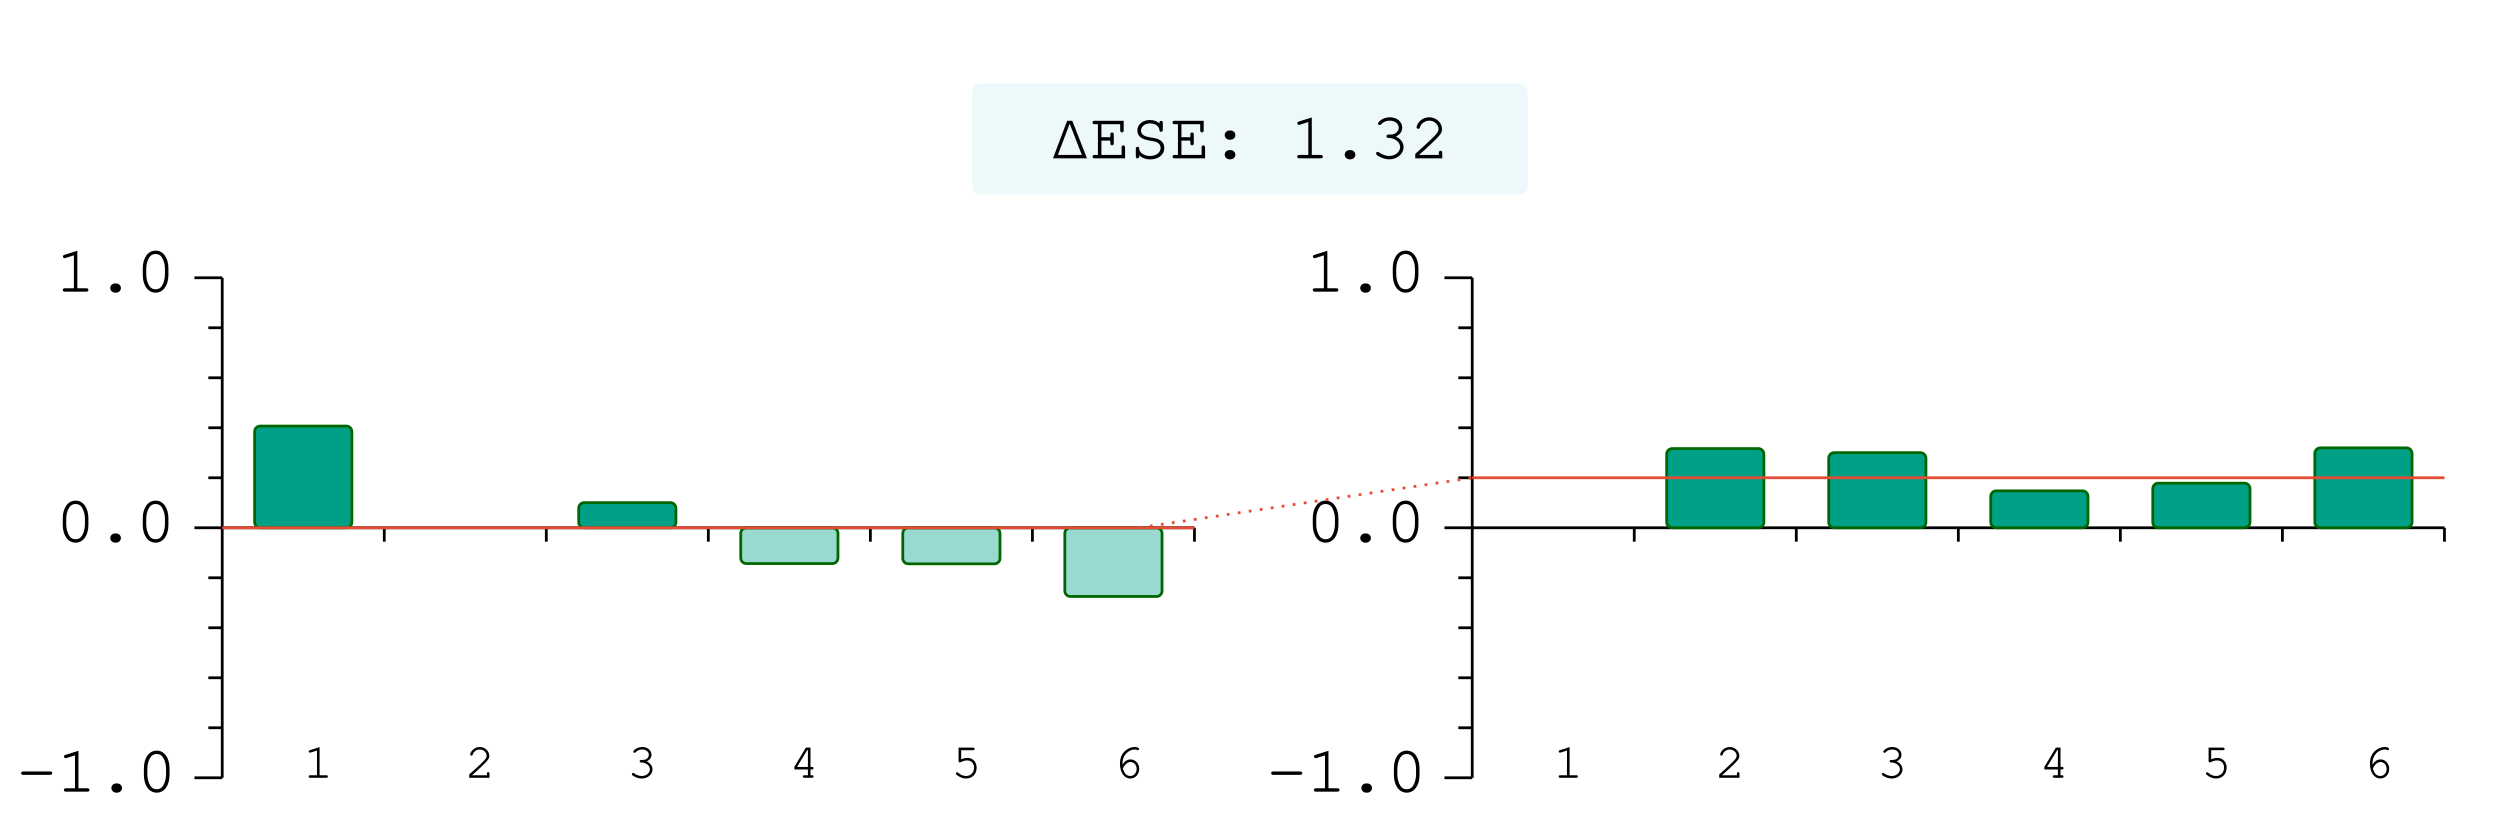
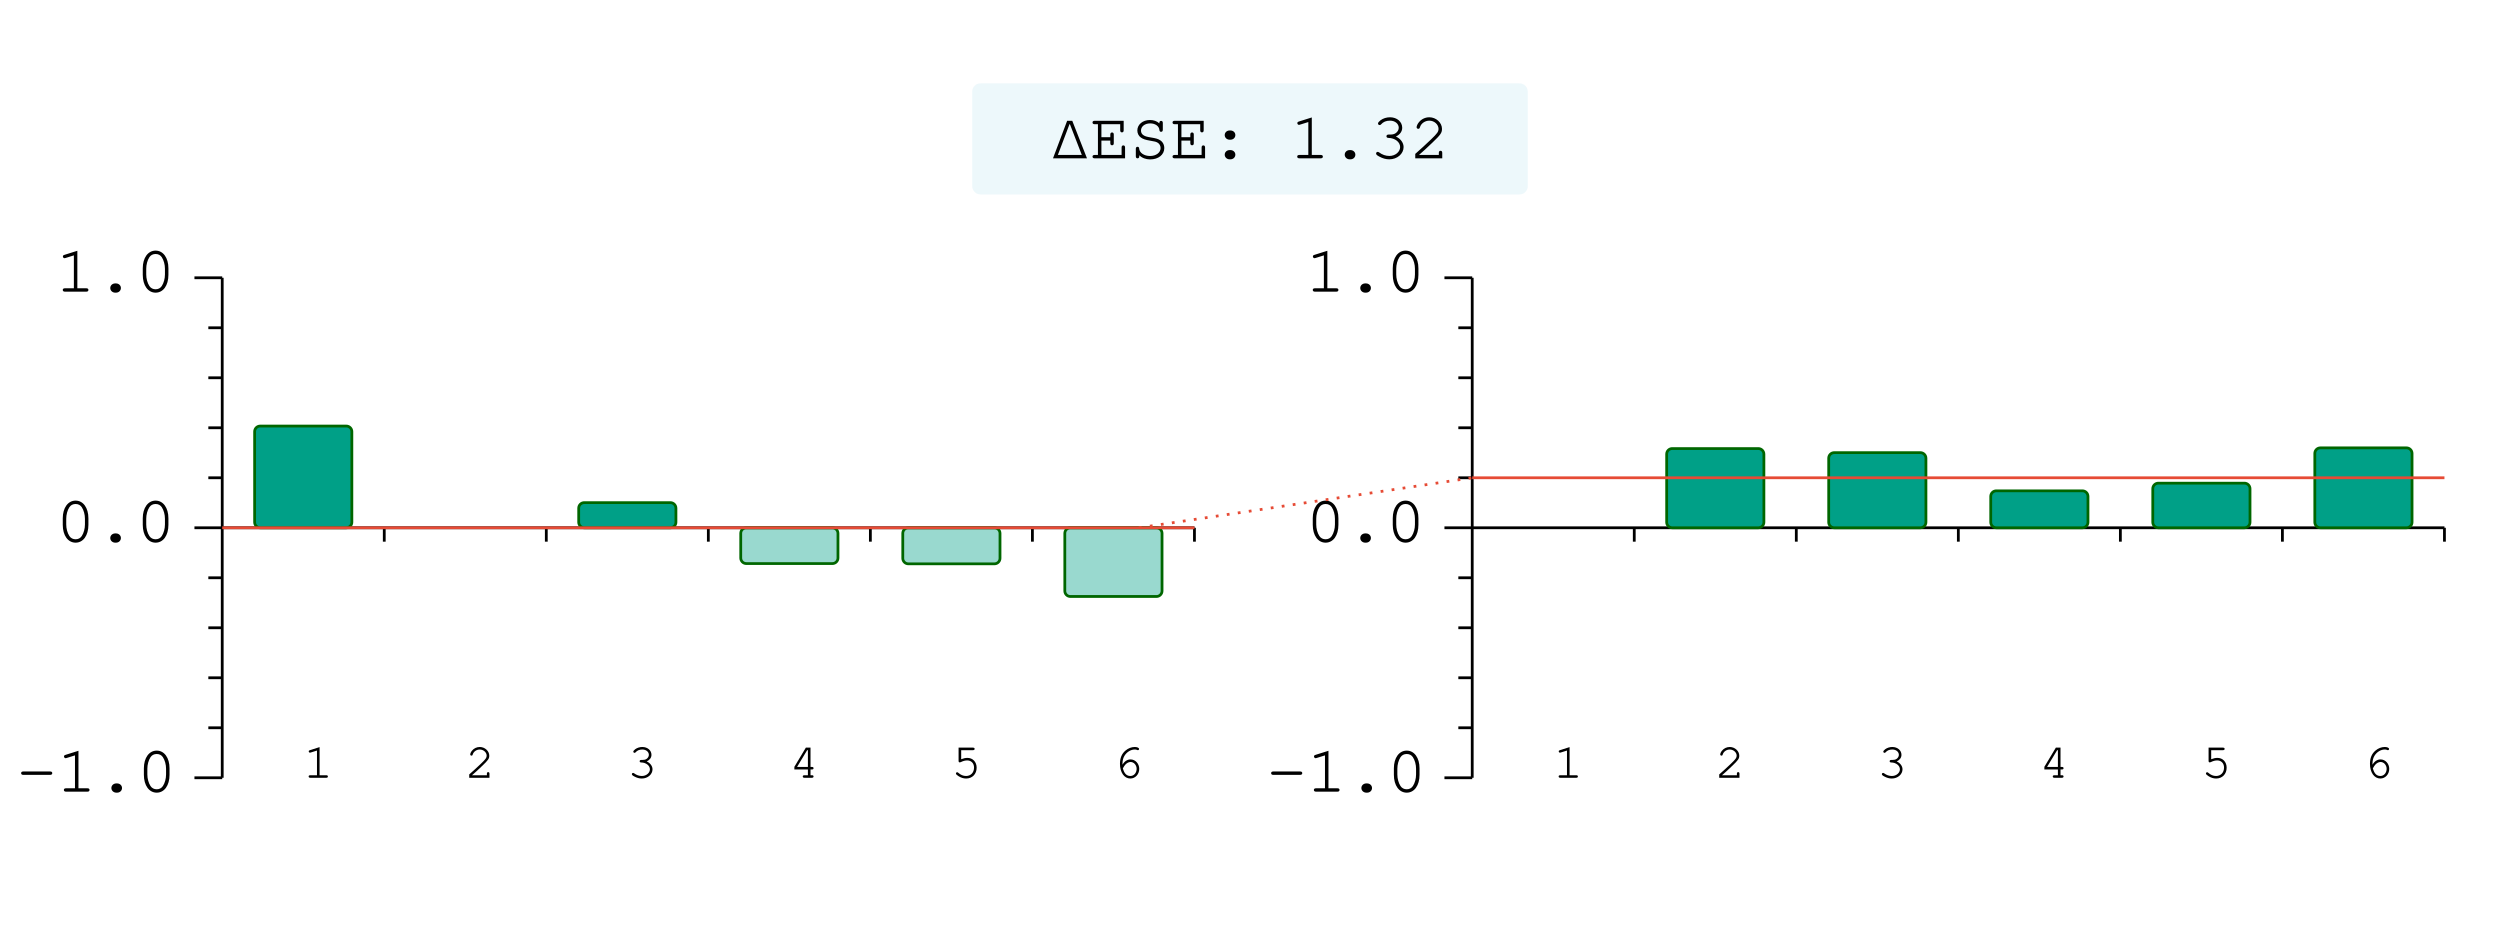
- <svg xmlns="http://www.w3.org/2000/svg" width="900" height="300">
+ <svg xmlns="http://www.w3.org/2000/svg" width="900" height="340">
  <style>
  text { font: 24px courier, monospace; }
  text.t20 { font: 20px courier, monospace; }
  text.t14 { font: 14px courier, monospace; }
  </style>
  <g>
-     <line x1="80" y1="100" x2="80" y2="280" stroke="black" />
-     <g transform="translate(20,105)">
-       <text>1.0</text>
-     </g>
-     <line x1="70" y1="100" x2="80" y2="100" stroke="black" />
-     <line x1="75" y1="118" x2="80" y2="118" stroke="black" />
-     <line x1="75" y1="136" x2="80" y2="136" stroke="black" />
-     <line x1="75" y1="154" x2="80" y2="154" stroke="black" />
-     <line x1="75" y1="172" x2="80" y2="172" stroke="black" />
-     <g transform="translate(20,195)">
-       <text>0.0</text>
-     </g>
-     <line x1="70" y1="190" x2="80" y2="190" stroke="black" />
-     <line x1="75" y1="208" x2="80" y2="208" stroke="black" />
-     <line x1="75" y1="226" x2="80" y2="226" stroke="black" />
-     <line x1="75" y1="244" x2="80" y2="244" stroke="black" />
-     <line x1="75" y1="262" x2="80" y2="262" stroke="black" />
-     <g transform="translate(6,285)">
-       <text>-1.0</text>
-     </g>
-     <line x1="70" y1="280" x2="80" y2="280" stroke="black" />
-     <line x1="80" y1="190" x2="430" y2="190" stroke="black" />
-     <line x1="138.333" y1="190" x2="138.333" y2="195" stroke="black" />
-     <rect x="91.667" y="153.38" width="35" height="36.62" rx="2" style="stroke:#006600; fill: #00A087" />
-     <g transform="translate(109.1667,280) scale(0.75,0.75)">
-       <text>1</text>
-     </g>
-     <line x1="196.667" y1="190" x2="196.667" y2="195" stroke="black" />
-     <g transform="translate(167.5,280) scale(0.75,0.75)">
-       <text>2</text>
-     </g>
-     <line x1="255" y1="190" x2="255" y2="195" stroke="black" />
-     <rect x="208.333" y="180.946" width="35" height="9.054" rx="2" style="stroke:#006600; fill: #00A087" />
-     <g transform="translate(225.8333,280) scale(0.75,0.75)">
-       <text>3</text>
-     </g>
-     <line x1="313.333" y1="190" x2="313.333" y2="195" stroke="black" />
-     <rect x="266.667" y="190" width="35" height="12.882" rx="2" style="stroke:#006600; fill: #00A087" fill-opacity="0.4" />
-     <g transform="translate(284.1667,280) scale(0.75,0.75)">
-       <text>4</text>
-     </g>
-     <line x1="371.667" y1="190" x2="371.667" y2="195" stroke="black" />
-     <rect x="325" y="190" width="35" height="12.979" rx="2" style="stroke:#006600; fill: #00A087" fill-opacity="0.4" />
-     <g transform="translate(342.5,280) scale(0.75,0.75)">
-       <text>5</text>
-     </g>
-     <line x1="430" y1="190" x2="430" y2="195" stroke="black" />
-     <rect x="383.333" y="190" width="35" height="24.736" rx="2" style="stroke:#006600; fill: #00A087" fill-opacity="0.4" />
-     <g transform="translate(400.8333,280) scale(0.75,0.75)">
-       <text>6</text>
-     </g>
-     <line x1="80" y1="190" x2="430" y2="190" stroke="#e64b35" />
-     <line x1="530" y1="100" x2="530" y2="280" stroke="black" />
-     <g transform="translate(470,105)">
-       <text>1.0</text>
-     </g>
-     <line x1="520" y1="100" x2="530" y2="100" stroke="black" />
-     <line x1="525" y1="118" x2="530" y2="118" stroke="black" />
-     <line x1="525" y1="136" x2="530" y2="136" stroke="black" />
-     <line x1="525" y1="154" x2="530" y2="154" stroke="black" />
-     <line x1="525" y1="172" x2="530" y2="172" stroke="black" />
-     <g transform="translate(470,195)">
-       <text>0.0</text>
-     </g>
-     <line x1="520" y1="190" x2="530" y2="190" stroke="black" />
-     <line x1="525" y1="208" x2="530" y2="208" stroke="black" />
-     <line x1="525" y1="226" x2="530" y2="226" stroke="black" />
-     <line x1="525" y1="244" x2="530" y2="244" stroke="black" />
-     <line x1="525" y1="262" x2="530" y2="262" stroke="black" />
-     <g transform="translate(456,285)">
-       <text>-1.0</text>
-     </g>
-     <line x1="520" y1="280" x2="530" y2="280" stroke="black" />
-     <line x1="530" y1="190" x2="880" y2="190" stroke="black" />
-     <line x1="588.333" y1="190" x2="588.333" y2="195" stroke="black" />
-     <g transform="translate(559.1667,280) scale(0.75,0.75)">
-       <text>1</text>
-     </g>
-     <line x1="646.667" y1="190" x2="646.667" y2="195" stroke="black" />
-     <rect x="600" y="161.483" width="35" height="28.517" rx="2" style="stroke:#006600; fill: #00A087" />
-     <g transform="translate(617.5,280) scale(0.75,0.75)">
-       <text>2</text>
-     </g>
-     <line x1="705" y1="190" x2="705" y2="195" stroke="black" />
-     <rect x="658.333" y="162.95" width="35" height="27.05" rx="2" style="stroke:#006600; fill: #00A087" />
-     <g transform="translate(675.8333,280) scale(0.75,0.75)">
-       <text>3</text>
-     </g>
-     <line x1="763.333" y1="190" x2="763.333" y2="195" stroke="black" />
-     <rect x="716.667" y="176.697" width="35" height="13.303" rx="2" style="stroke:#006600; fill: #00A087" />
-     <g transform="translate(734.1667,280) scale(0.75,0.75)">
-       <text>4</text>
-     </g>
-     <line x1="821.667" y1="190" x2="821.667" y2="195" stroke="black" />
-     <rect x="775" y="173.937" width="35" height="16.063" rx="2" style="stroke:#006600; fill: #00A087" />
-     <g transform="translate(792.5,280) scale(0.75,0.75)">
-       <text>5</text>
-     </g>
-     <line x1="880" y1="190" x2="880" y2="195" stroke="black" />
-     <rect x="833.333" y="161.231" width="35" height="28.769" rx="2" style="stroke:#006600; fill: #00A087" />
-     <g transform="translate(850.8333,280) scale(0.75,0.75)">
-       <text>6</text>
-     </g>
-     <line x1="530" y1="172" x2="880" y2="172" stroke="#e64b35" />
-     <line x1="410" x2="530" y1="190" y2="172" stroke="#e64b35" stroke-width="1" stroke-dasharray="1, 3" />
-     <rect x="350" y="30" rx="3" ry="3" width="200" height="40" style="stroke: none; fill: #4dbbd5;fill-opacity: 0.1" />
-     <text x="50%" y="57" text-anchor="middle">ΔESE: 1.32</text>
+     <svg width="900" height="300">
+       <style>
+   text { font: 24px courier, monospace; }
+   text.t20 { font: 20px courier, monospace; }
+   text.t14 { font: 14px courier, monospace; }
+   </style>
+       <g>
+         <line x1="80" y1="100" x2="80" y2="280" stroke="black" />
+         <g transform="translate(20,105)">
+           <text>1.0</text>
+         </g>
+         <line x1="70" y1="100" x2="80" y2="100" stroke="black" />
+         <line x1="75" y1="118" x2="80" y2="118" stroke="black" />
+         <line x1="75" y1="136" x2="80" y2="136" stroke="black" />
+         <line x1="75" y1="154" x2="80" y2="154" stroke="black" />
+         <line x1="75" y1="172" x2="80" y2="172" stroke="black" />
+         <g transform="translate(20,195)">
+           <text>0.0</text>
+         </g>
+         <line x1="70" y1="190" x2="80" y2="190" stroke="black" />
+         <line x1="75" y1="208" x2="80" y2="208" stroke="black" />
+         <line x1="75" y1="226" x2="80" y2="226" stroke="black" />
+         <line x1="75" y1="244" x2="80" y2="244" stroke="black" />
+         <line x1="75" y1="262" x2="80" y2="262" stroke="black" />
+         <g transform="translate(6,285)">
+           <text>-1.0</text>
+         </g>
+         <line x1="70" y1="280" x2="80" y2="280" stroke="black" />
+         <line x1="80" y1="190" x2="430" y2="190" stroke="black" />
+         <line x1="138.333" y1="190" x2="138.333" y2="195" stroke="black" />
+         <rect x="91.667" y="153.38" width="35" height="36.62" rx="2" style="stroke:#006600; fill: #00A087" />
+         <g transform="translate(109.1667,280) scale(0.75,0.75)">
+           <text>1</text>
+         </g>
+         <line x1="196.667" y1="190" x2="196.667" y2="195" stroke="black" />
+         <g transform="translate(167.5,280) scale(0.75,0.75)">
+           <text>2</text>
+         </g>
+         <line x1="255" y1="190" x2="255" y2="195" stroke="black" />
+         <rect x="208.333" y="180.946" width="35" height="9.054" rx="2" style="stroke:#006600; fill: #00A087" />
+         <g transform="translate(225.8333,280) scale(0.75,0.75)">
+           <text>3</text>
+         </g>
+         <line x1="313.333" y1="190" x2="313.333" y2="195" stroke="black" />
+         <rect x="266.667" y="190" width="35" height="12.882" rx="2" style="stroke:#006600; fill: #00A087" fill-opacity="0.4" />
+         <g transform="translate(284.1667,280) scale(0.75,0.75)">
+           <text>4</text>
+         </g>
+         <line x1="371.667" y1="190" x2="371.667" y2="195" stroke="black" />
+         <rect x="325" y="190" width="35" height="12.979" rx="2" style="stroke:#006600; fill: #00A087" fill-opacity="0.4" />
+         <g transform="translate(342.5,280) scale(0.75,0.75)">
+           <text>5</text>
+         </g>
+         <line x1="430" y1="190" x2="430" y2="195" stroke="black" />
+         <rect x="383.333" y="190" width="35" height="24.736" rx="2" style="stroke:#006600; fill: #00A087" fill-opacity="0.4" />
+         <g transform="translate(400.8333,280) scale(0.75,0.75)">
+           <text>6</text>
+         </g>
+         <line x1="80" y1="190" x2="430" y2="190" stroke="#e64b35" />
+         <line x1="530" y1="100" x2="530" y2="280" stroke="black" />
+         <g transform="translate(470,105)">
+           <text>1.0</text>
+         </g>
+         <line x1="520" y1="100" x2="530" y2="100" stroke="black" />
+         <line x1="525" y1="118" x2="530" y2="118" stroke="black" />
+         <line x1="525" y1="136" x2="530" y2="136" stroke="black" />
+         <line x1="525" y1="154" x2="530" y2="154" stroke="black" />
+         <line x1="525" y1="172" x2="530" y2="172" stroke="black" />
+         <g transform="translate(470,195)">
+           <text>0.0</text>
+         </g>
+         <line x1="520" y1="190" x2="530" y2="190" stroke="black" />
+         <line x1="525" y1="208" x2="530" y2="208" stroke="black" />
+         <line x1="525" y1="226" x2="530" y2="226" stroke="black" />
+         <line x1="525" y1="244" x2="530" y2="244" stroke="black" />
+         <line x1="525" y1="262" x2="530" y2="262" stroke="black" />
+         <g transform="translate(456,285)">
+           <text>-1.0</text>
+         </g>
+         <line x1="520" y1="280" x2="530" y2="280" stroke="black" />
+         <line x1="530" y1="190" x2="880" y2="190" stroke="black" />
+         <line x1="588.333" y1="190" x2="588.333" y2="195" stroke="black" />
+         <g transform="translate(559.1667,280) scale(0.75,0.75)">
+           <text>1</text>
+         </g>
+         <line x1="646.667" y1="190" x2="646.667" y2="195" stroke="black" />
+         <rect x="600" y="161.483" width="35" height="28.517" rx="2" style="stroke:#006600; fill: #00A087" />
+         <g transform="translate(617.5,280) scale(0.75,0.75)">
+           <text>2</text>
+         </g>
+         <line x1="705" y1="190" x2="705" y2="195" stroke="black" />
+         <rect x="658.333" y="162.95" width="35" height="27.05" rx="2" style="stroke:#006600; fill: #00A087" />
+         <g transform="translate(675.8333,280) scale(0.75,0.75)">
+           <text>3</text>
+         </g>
+         <line x1="763.333" y1="190" x2="763.333" y2="195" stroke="black" />
+         <rect x="716.667" y="176.697" width="35" height="13.303" rx="2" style="stroke:#006600; fill: #00A087" />
+         <g transform="translate(734.1667,280) scale(0.75,0.75)">
+           <text>4</text>
+         </g>
+         <line x1="821.667" y1="190" x2="821.667" y2="195" stroke="black" />
+         <rect x="775" y="173.937" width="35" height="16.063" rx="2" style="stroke:#006600; fill: #00A087" />
+         <g transform="translate(792.5,280) scale(0.75,0.75)">
+           <text>5</text>
+         </g>
+         <line x1="880" y1="190" x2="880" y2="195" stroke="black" />
+         <rect x="833.333" y="161.231" width="35" height="28.769" rx="2" style="stroke:#006600; fill: #00A087" />
+         <g transform="translate(850.8333,280) scale(0.75,0.75)">
+           <text>6</text>
+         </g>
+         <line x1="530" y1="172" x2="880" y2="172" stroke="#e64b35" />
+         <line x1="410" x2="530" y1="190" y2="172" stroke="#e64b35" stroke-width="1" stroke-dasharray="1, 3" />
+         <rect x="350" y="30" rx="3" ry="3" width="200" height="40" style="stroke: none; fill: #4dbbd5;fill-opacity: 0.1" />
+         <text x="50%" y="57" text-anchor="middle">ΔESE: 1.32</text>
+       </g>
+     </svg>
  </g>
</svg>
